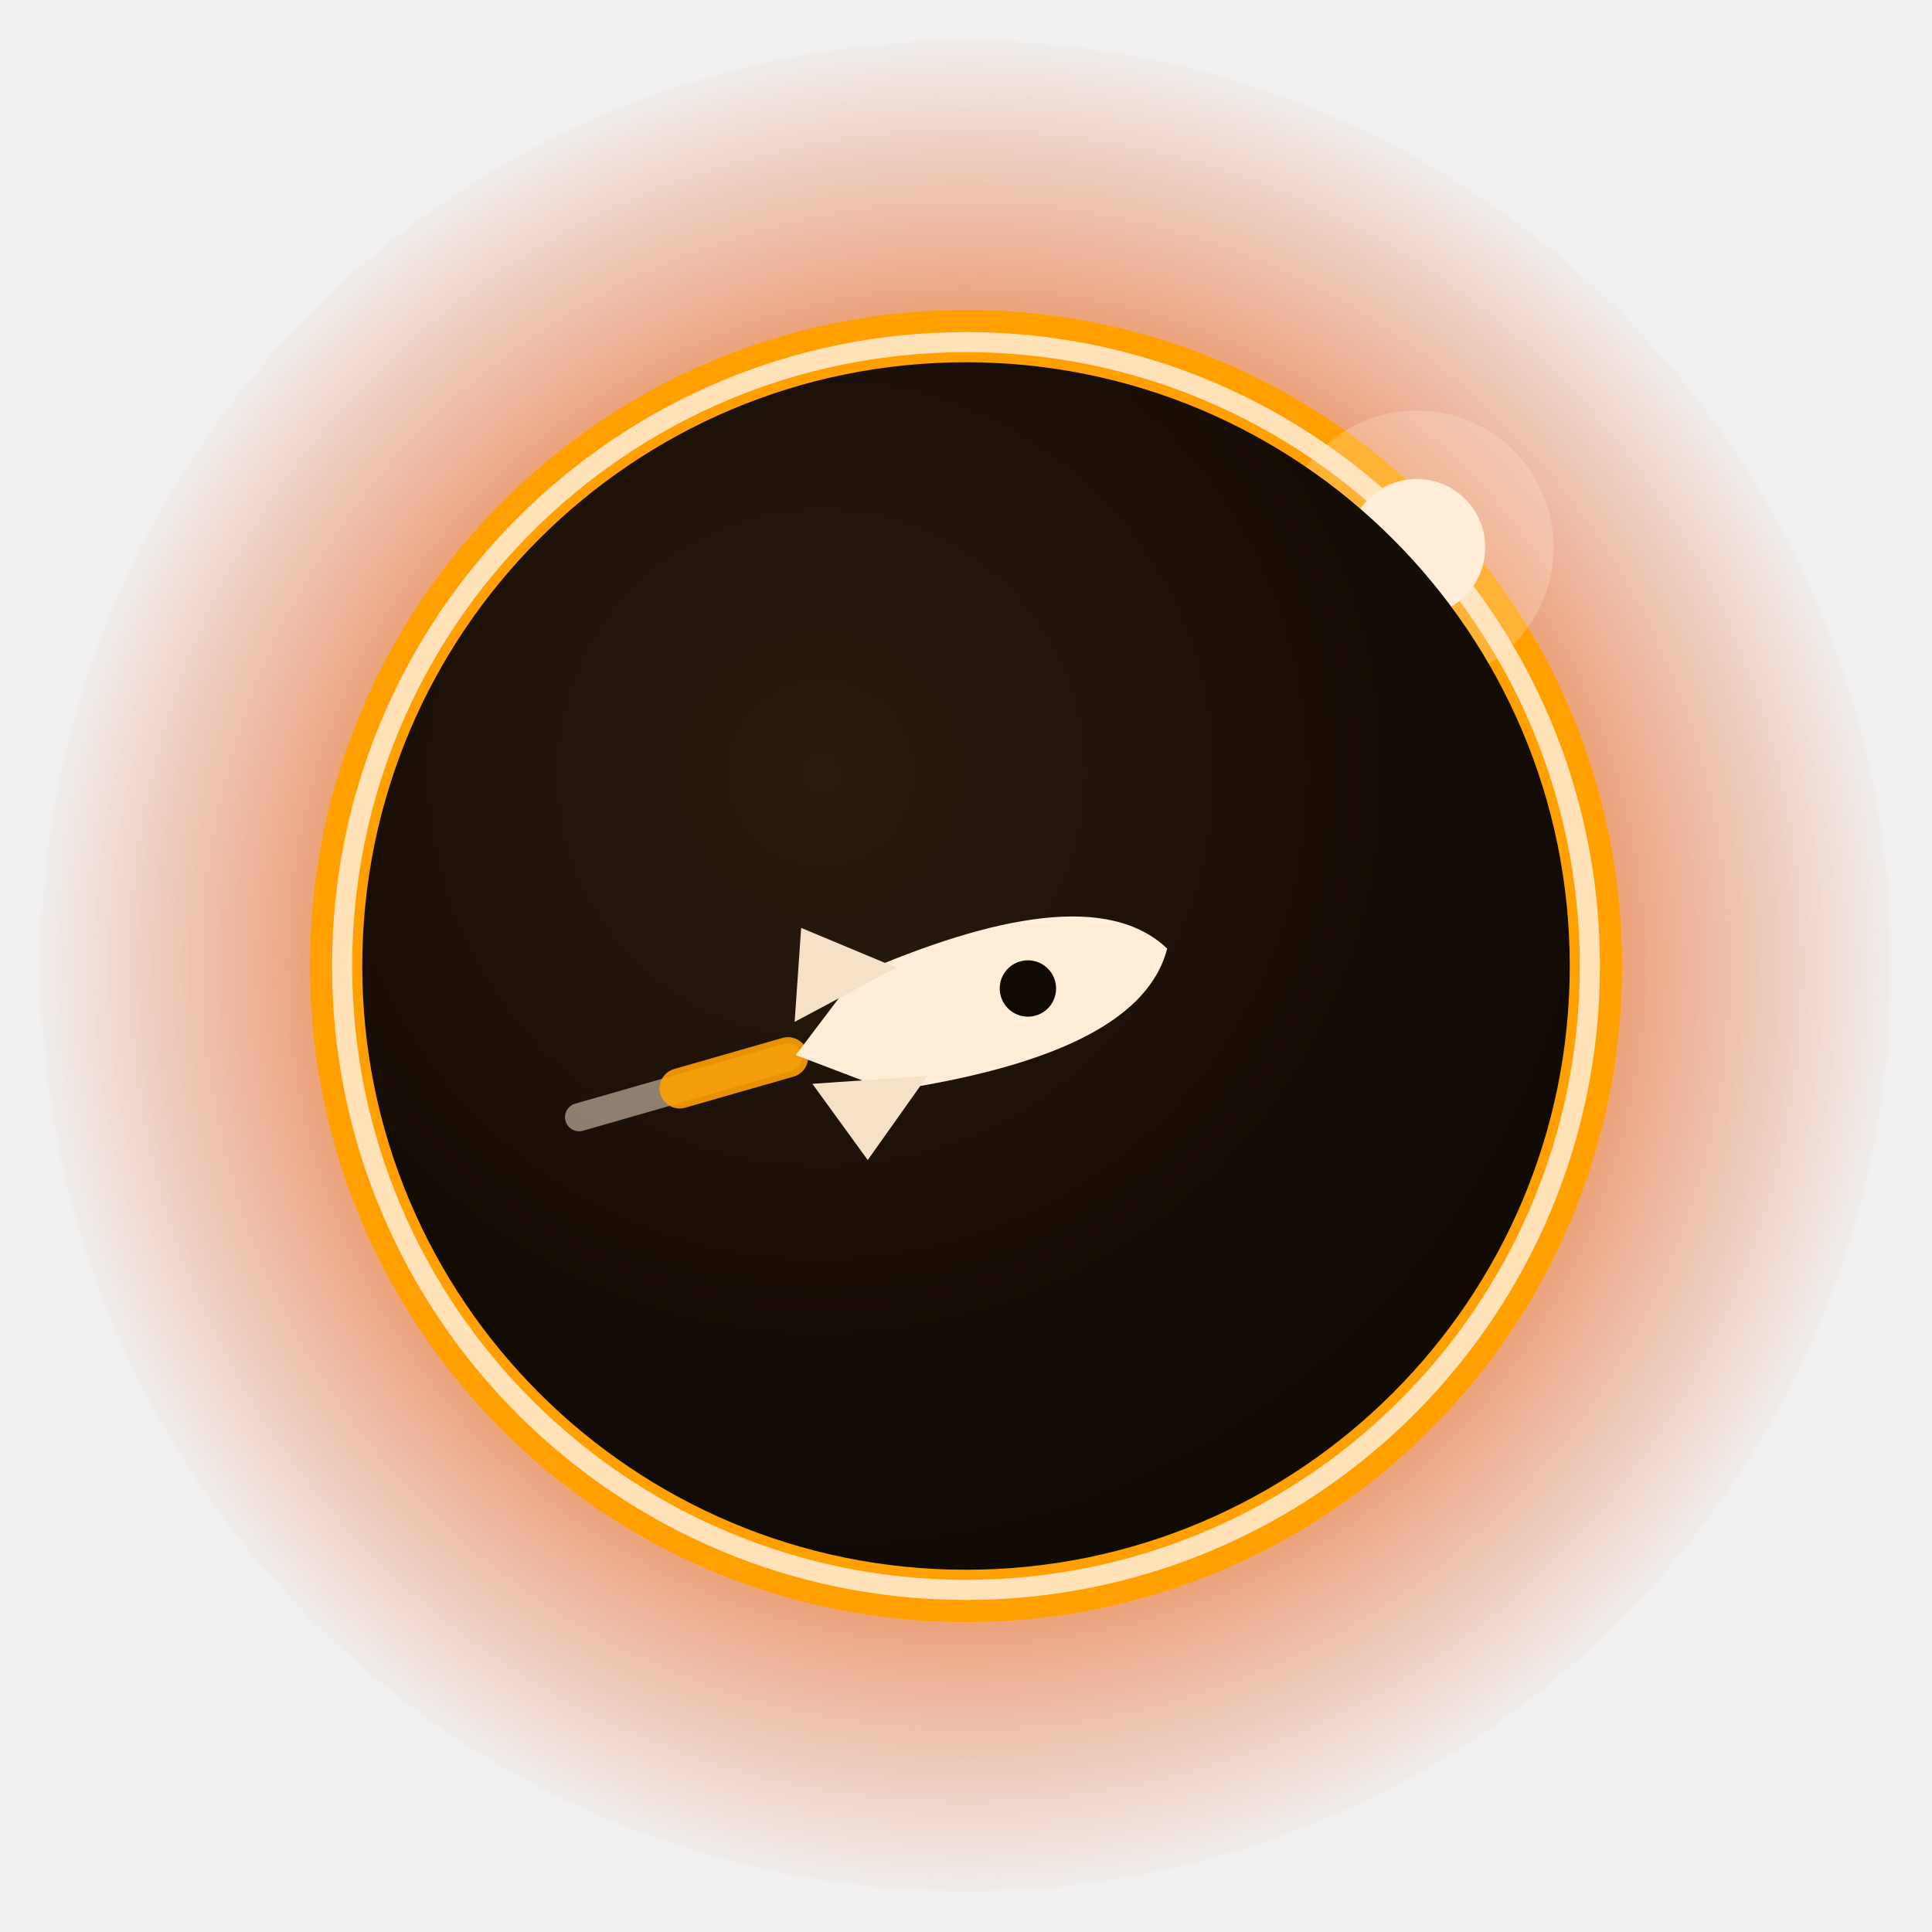
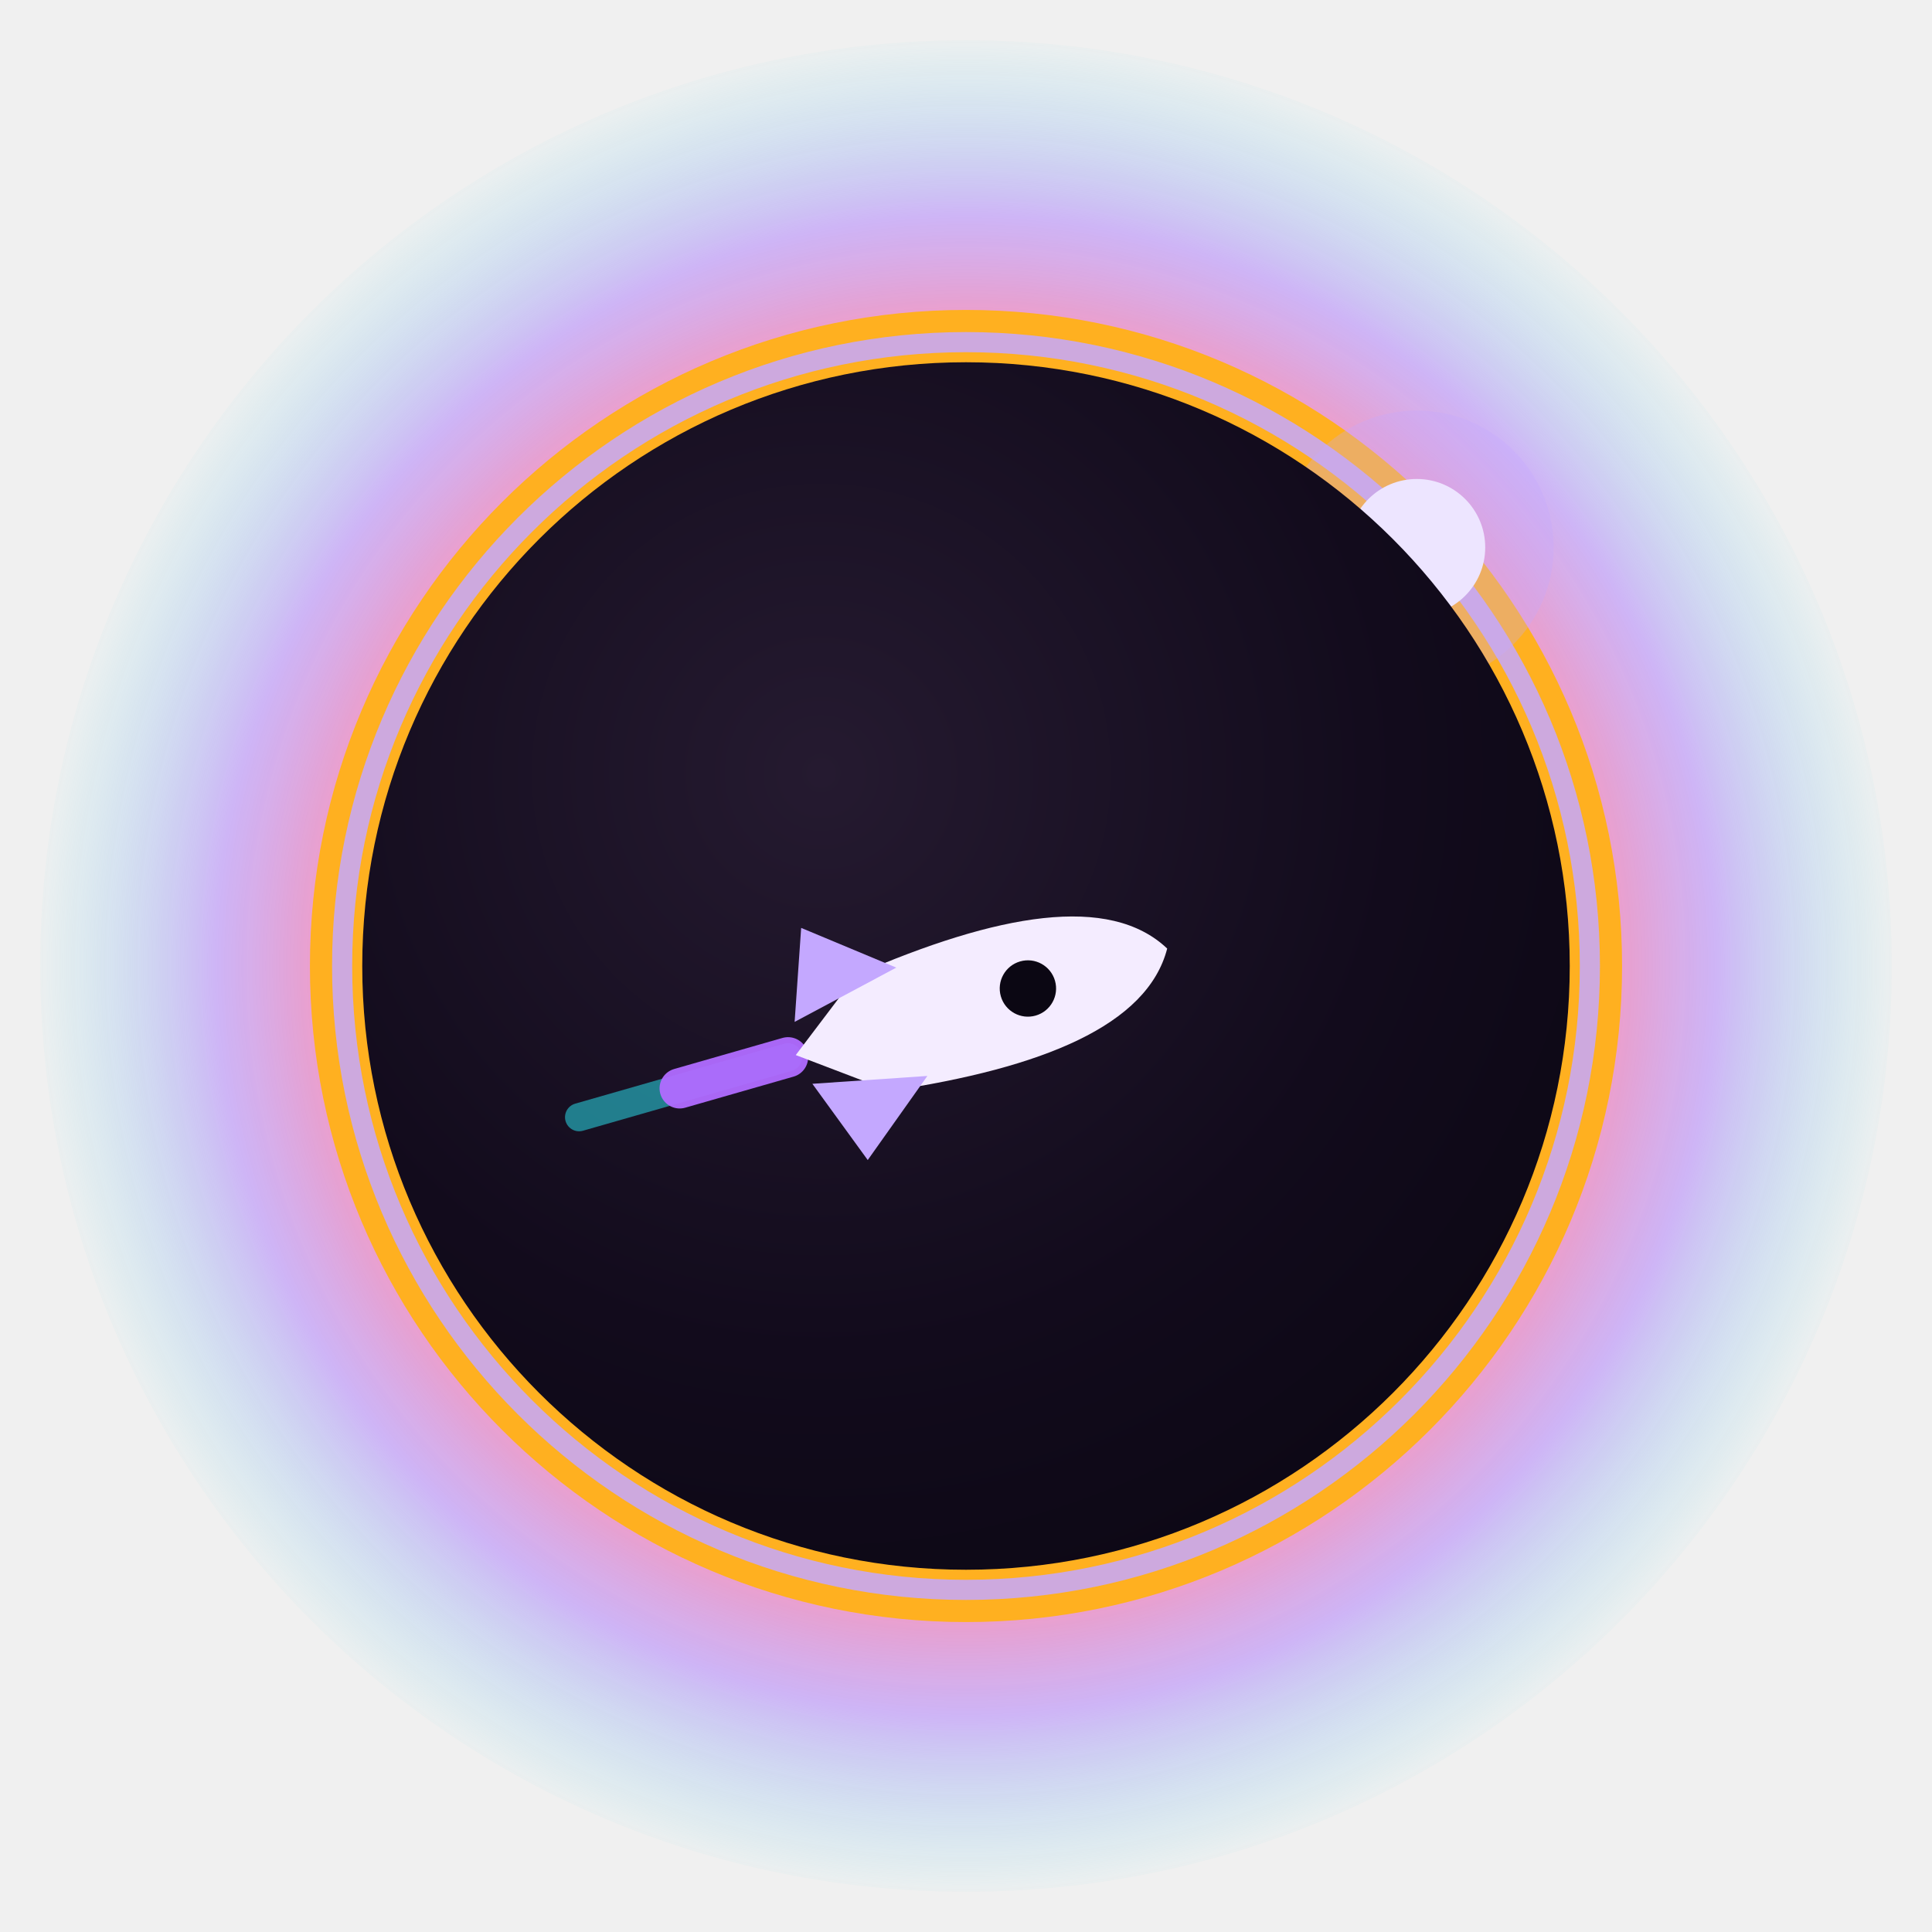
<svg xmlns="http://www.w3.org/2000/svg" viewBox="0 0 48 48" fill="none">
  <defs>
    <radialGradient id="corona" cx="50%" cy="50%" r="50%">
-       <stop offset="55%" stop-color="#ff8c00" stop-opacity="0.9" />
-       <stop offset="72%" stop-color="#e6500a" stop-opacity="0.45" />
-       <stop offset="100%" stop-color="#e6500a" stop-opacity="0" />
+       <stop offset="52%" stop-color="#ffb020" stop-opacity="0.9" />
+       <stop offset="66%" stop-color="#ff4d8d" stop-opacity="0.55" />
+       <stop offset="80%" stop-color="#9b5cff" stop-opacity="0.4" />
+       <stop offset="100%" stop-color="#29d8e6" stop-opacity="0" />
    </radialGradient>
    <radialGradient id="moon" cx="38%" cy="34%" r="80%">
-       <stop offset="0%" stop-color="#2c1c0e" />
-       <stop offset="60%" stop-color="#150c05" />
-       <stop offset="100%" stop-color="#100904" />
+       <stop offset="0%" stop-color="#251a30" />
+       <stop offset="60%" stop-color="#120b1c" />
+       <stop offset="100%" stop-color="#0b0713" />
    </radialGradient>
  </defs>
  <circle cx="24" cy="24" r="23" fill="url(#corona)" />
-   <circle cx="24" cy="24" r="15.5" stroke="#ffa000" stroke-width="1.6" />
-   <circle cx="24" cy="24" r="15.5" stroke="#ffedd7" stroke-width="0.5" opacity="0.85" />
-   <circle cx="35.2" cy="13.6" r="1.7" fill="#ffedd7" />
-   <circle cx="35.2" cy="13.6" r="3.4" fill="#ffedd7" opacity="0.25" />
+   <circle cx="24" cy="24" r="15.5" stroke="#ffb020" stroke-width="1.6" />
+   <circle cx="24" cy="24" r="15.5" stroke="#c4a8ff" stroke-width="0.5" opacity="0.85" />
+   <circle cx="35.2" cy="13.6" r="1.7" fill="#ffffff" />
+   <circle cx="35.2" cy="13.6" r="3.4" fill="#c4a8ff" opacity="0.3" />
  <circle cx="24" cy="24" r="15" fill="url(#moon)" />
  <g transform="translate(24 25) rotate(-16)">
-     <path d="M -4.6 0 L -10 0" stroke="#ffedd7" stroke-width="0.7" stroke-linecap="round" opacity="0.5" />
-     <path d="M -4.6 0 L -7.4 0" stroke="#ffa000" stroke-width="1" stroke-linecap="round" opacity="0.9" />
-     <path d="M 5.2 0 C 4.2 -1.7 1.4 -2 -2.4 -1.5 L -4.4 0 L -2.4 1.5 C 1.4 2 4.2 1.7 5.2 0 Z" fill="#ffedd7" />
-     <path d="M -1.4 -1.4 L -3.4 -3 L -4.2 -0.8 Z" fill="#f6e0c6" />
-     <path d="M -1.4 1.4 L -3.4 3 L -4.2 0.8 Z" fill="#f6e0c6" />
-     <circle cx="1.6" cy="0" r="0.7" fill="#100904" />
+     <path d="M -4.6 0 L -10 0" stroke="#29d8e6" stroke-width="0.7" stroke-linecap="round" opacity="0.55" />
+     <path d="M -4.6 0 L -7.4 0" stroke="#b06bff" stroke-width="1" stroke-linecap="round" opacity="0.95" />
+     <path d="M 5.2 0 C 4.2 -1.7 1.4 -2 -2.4 -1.5 L -4.4 0 L -2.4 1.5 C 1.4 2 4.2 1.7 5.2 0 Z" fill="#f4ecff" />
+     <path d="M -1.4 -1.4 L -3.4 -3 L -4.2 -0.8 Z" fill="#c4a8ff" />
+     <path d="M -1.4 1.4 L -3.4 3 L -4.2 0.8 Z" fill="#c4a8ff" />
+     <circle cx="1.6" cy="0" r="0.7" fill="#0b0713" />
  </g>
</svg>
